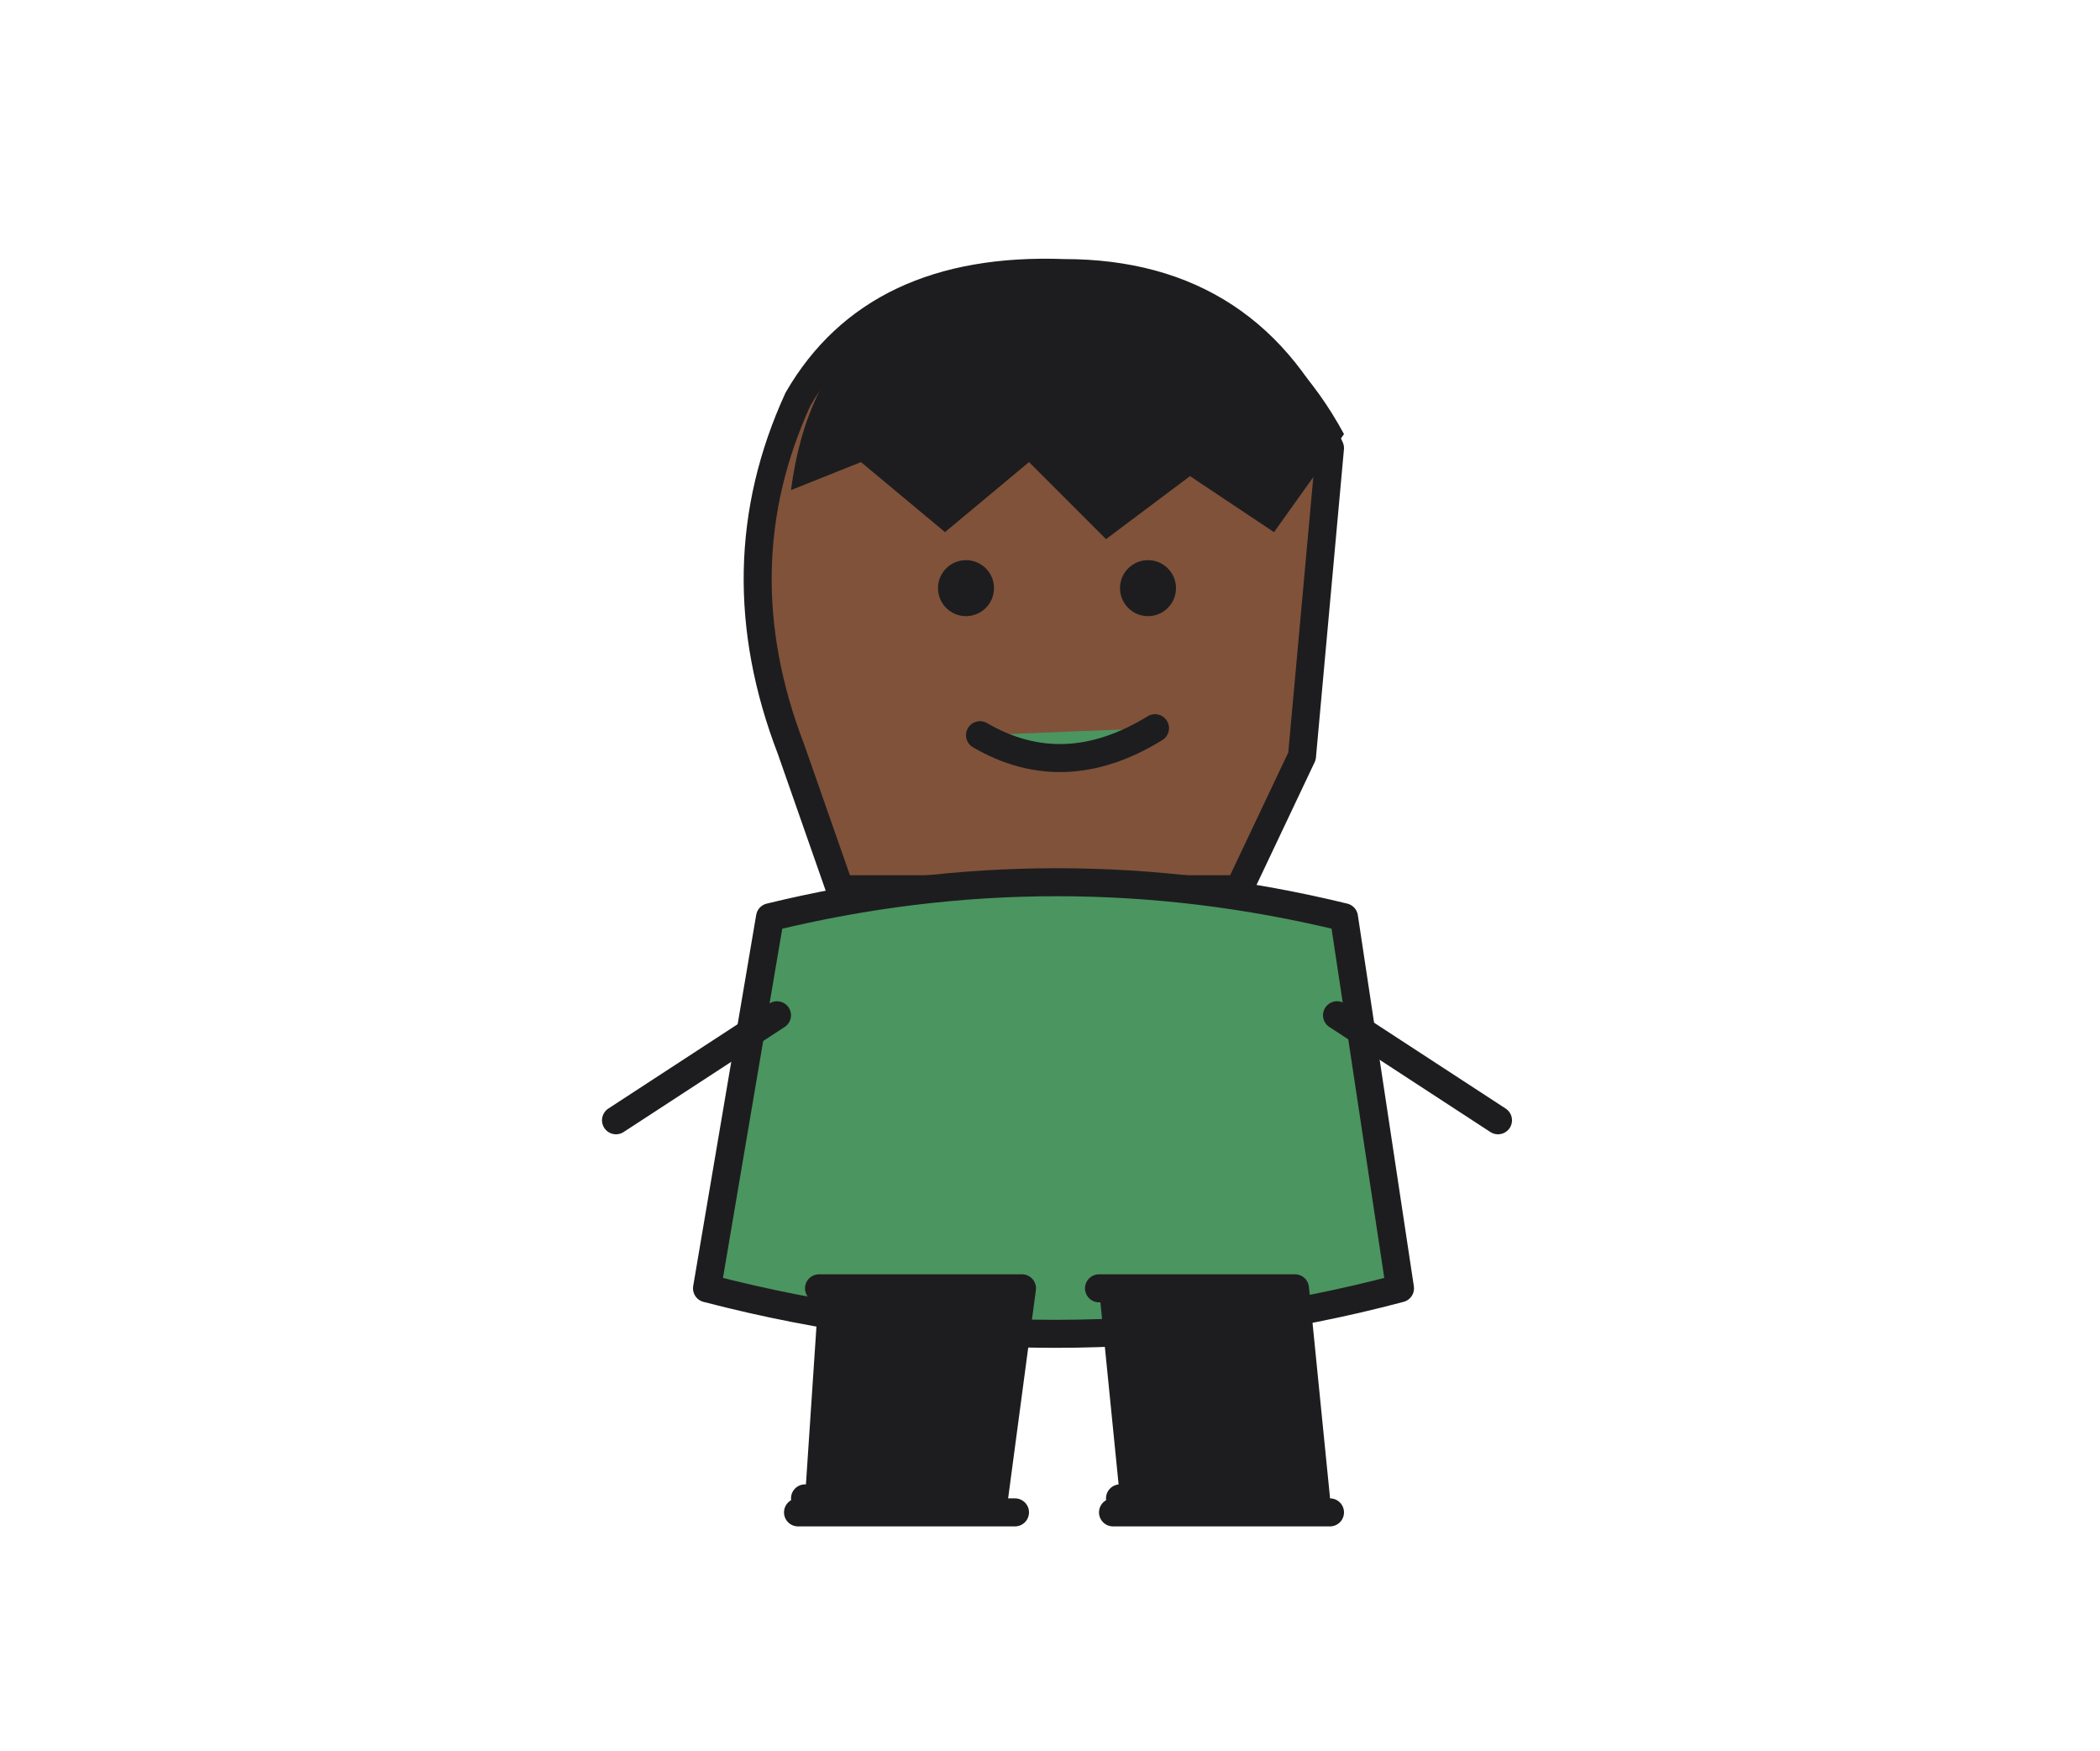
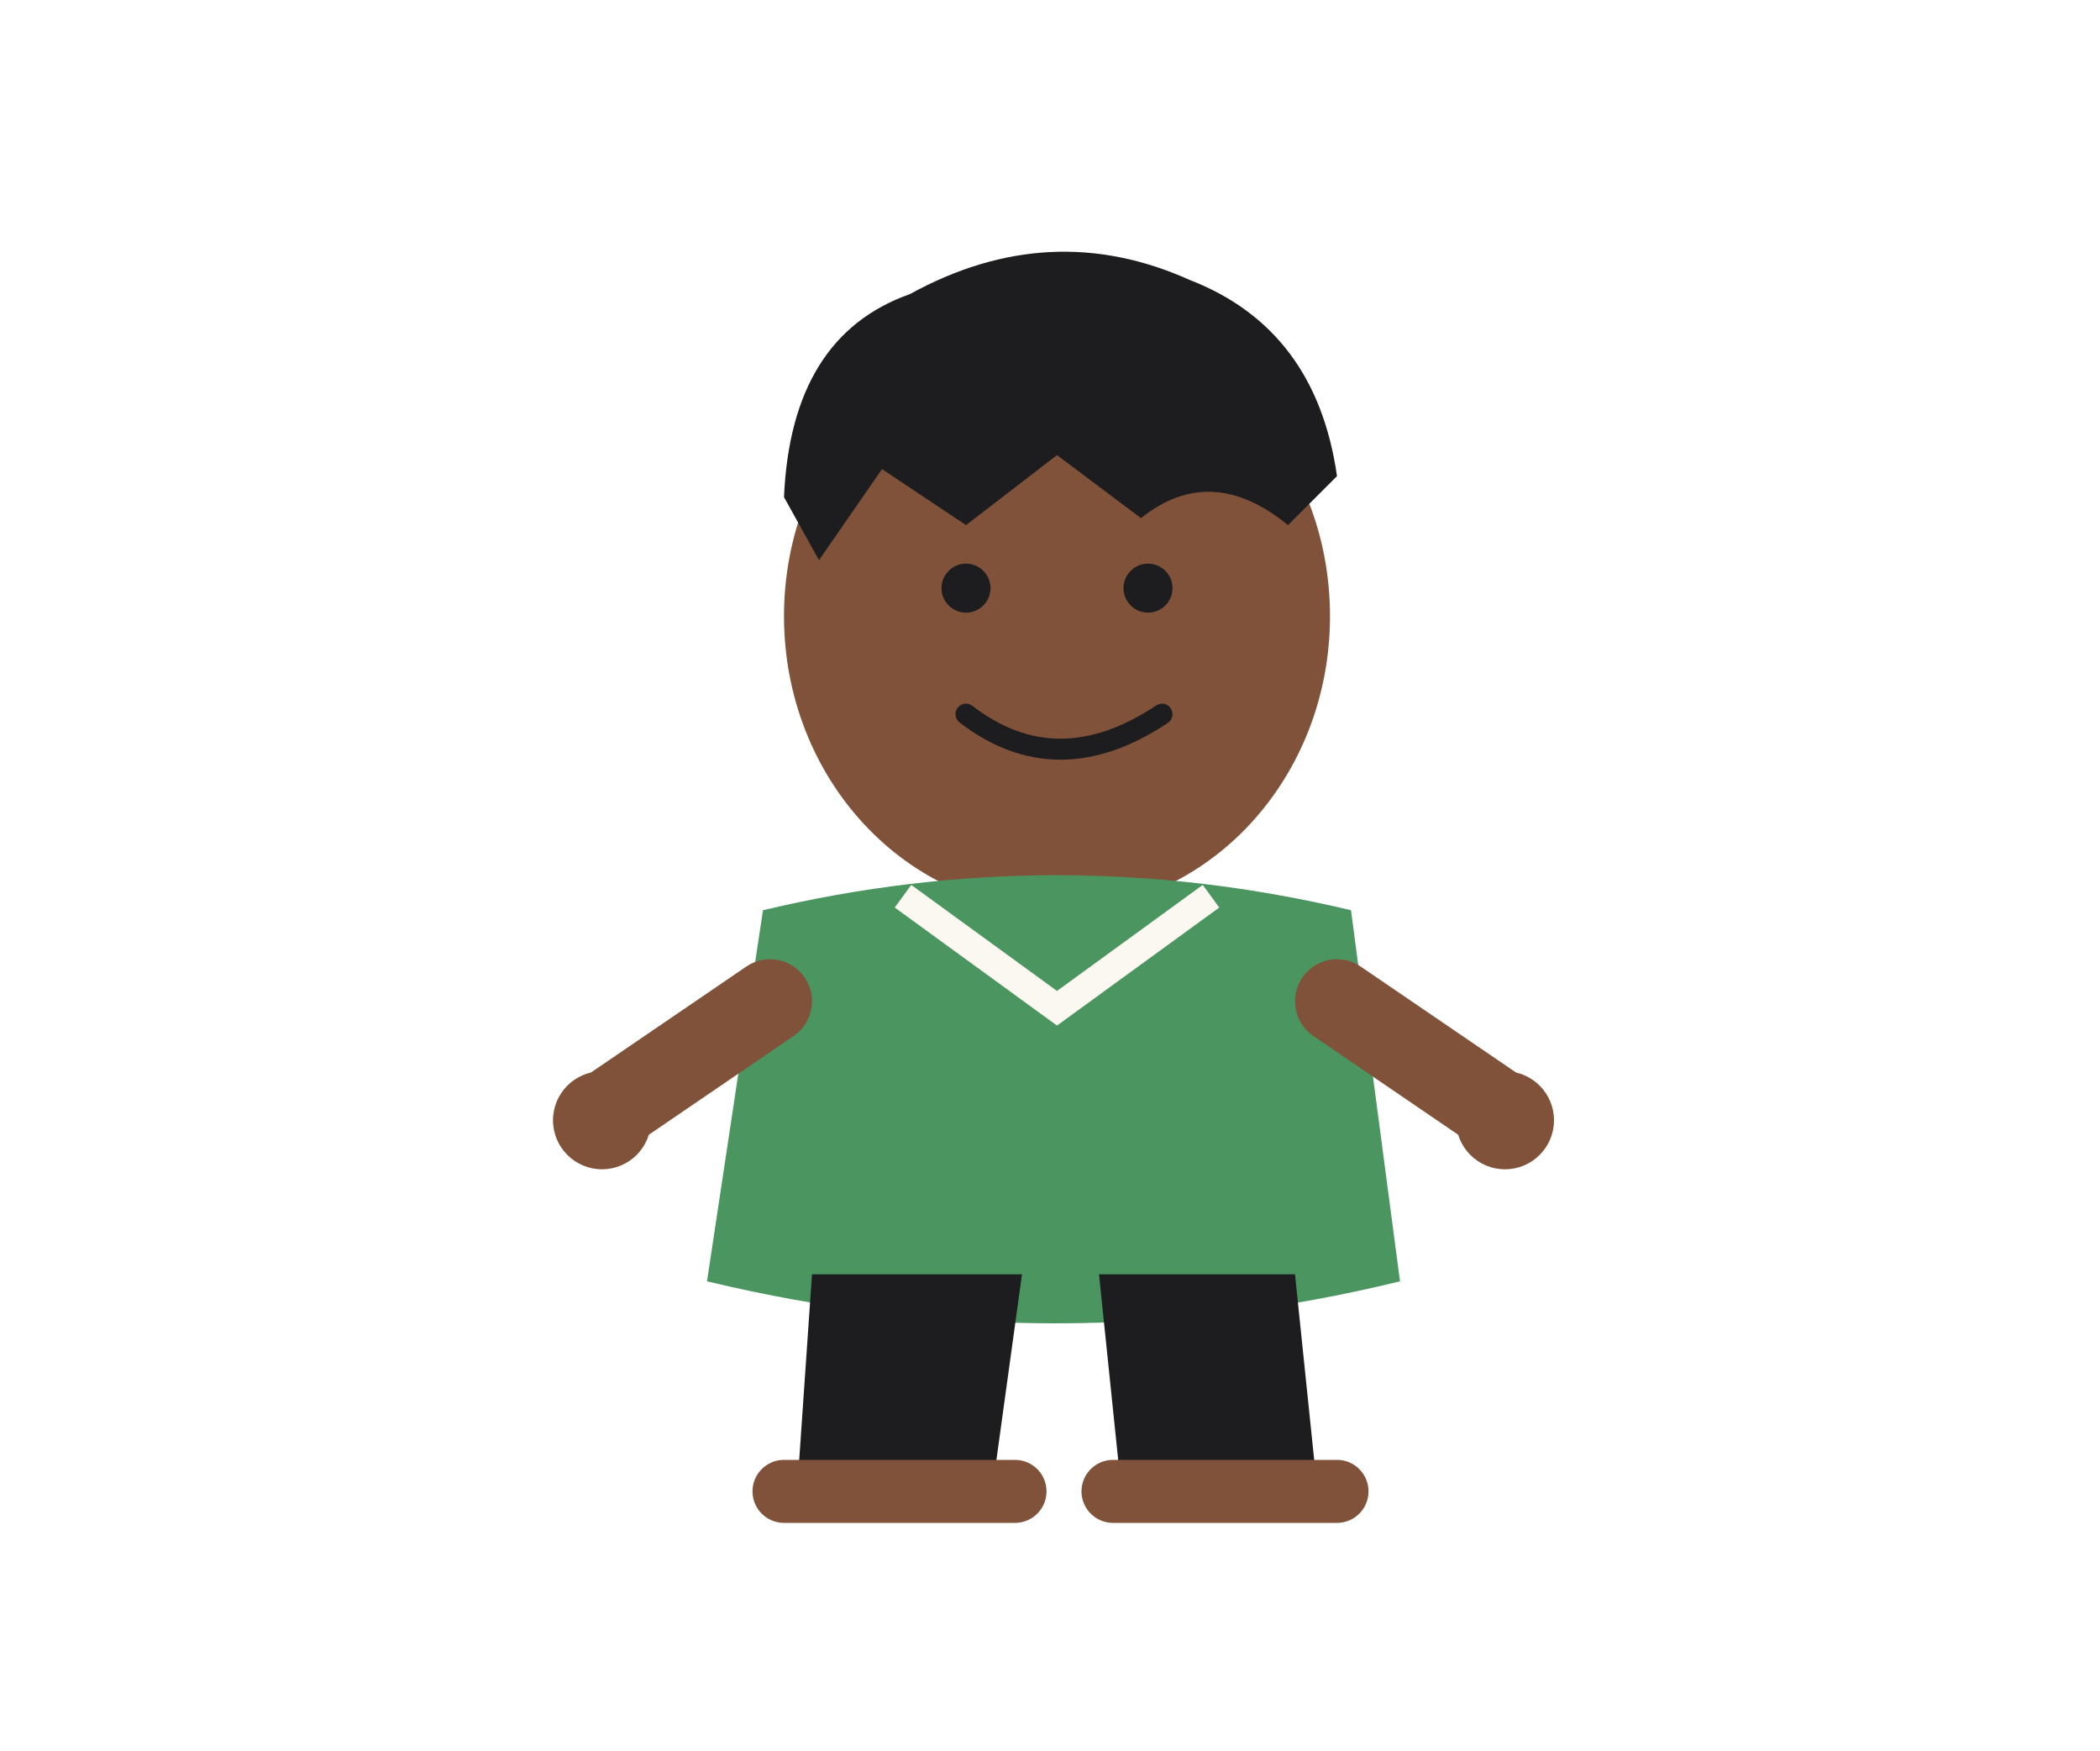
<svg xmlns="http://www.w3.org/2000/svg" width="300" height="250" viewBox="0 0 300 250">
-   <g stroke="#1D1D1F" stroke-width="4" stroke-linecap="round" stroke-linejoin="round">
-     <path d="M113 107 Q103 81 114 57 Q125 38 152 39 Q179 39 190 64 L186 108 L177 127 L120 127Z" fill="#80523A" />
-     <path d="M113 70 Q117 39 150 38 Q179 38 192 62 L182 76 L170 68 L158 77 L147 66 L135 76 L123 66Z" fill="#1D1D1F" stroke="none" />
-     <circle cx="138" cy="84" r="4" fill="#1D1D1F" stroke="none" />
-     <circle cx="164" cy="84" r="4" fill="#1D1D1F" stroke="none" />
-     <path d="M140 105 Q152 112 165 104 M110 131 Q151 121 192 131 L200 184 Q151 197 101 184Z" fill="#4B9560" />
-     <path d="M111 145 L88 160 M191 145 L214 160" fill="none" />
-     <path d="M117 184 L146 184 L142 214 L115 214 M157 184 L185 184 L188 214 L160 214" fill="#1D1D1F" />
-     <path d="M114 216 L145 216 M159 216 L190 216" fill="none" />
-   </g>
+   <ellipse cx="151" cy="88" rx="39" ry="42" fill="#80523A" />
+   <path d="M112 71 Q113 48 130 42 Q150 31 170 40 Q188 47 191 68 L184 75 Q173 66 163 74 L151 65 L138 75 L126 67 L117 80Z" fill="#1D1D1F" />
+   <circle cx="138" cy="84" r="3.5" fill="#1D1D1F" />
+   <circle cx="164" cy="84" r="3.5" fill="#1D1D1F" />
+   <path d="M138 102 Q151 112 166 102" fill="none" stroke="#1D1D1F" stroke-width="3" stroke-linecap="round" />
+   <path d="M109 130 Q151 120 193 130 L200 183 Q151 195 101 183Z" fill="#4B9560" />
+   <path d="M129 128 L151 144 L173 128" fill="none" stroke="#FBF8F1" stroke-width="4" />
+   <path d="M110 143 L88 158 M191 143 L213 158" stroke="#80523A" stroke-width="12" stroke-linecap="round" />
+   <circle cx="86" cy="160" r="7" fill="#80523A" />
+   <circle cx="215" cy="160" r="7" fill="#80523A" />
+   <path d="M116 182 L146 182 L142 211 L114 211 M157 182 L185 182 L188 211 L160 211" fill="#1D1D1F" />
+   <path d="M112 213 L145 213 M159 213 L191 213" stroke="#80523A" stroke-width="9" stroke-linecap="round" />
</svg>
